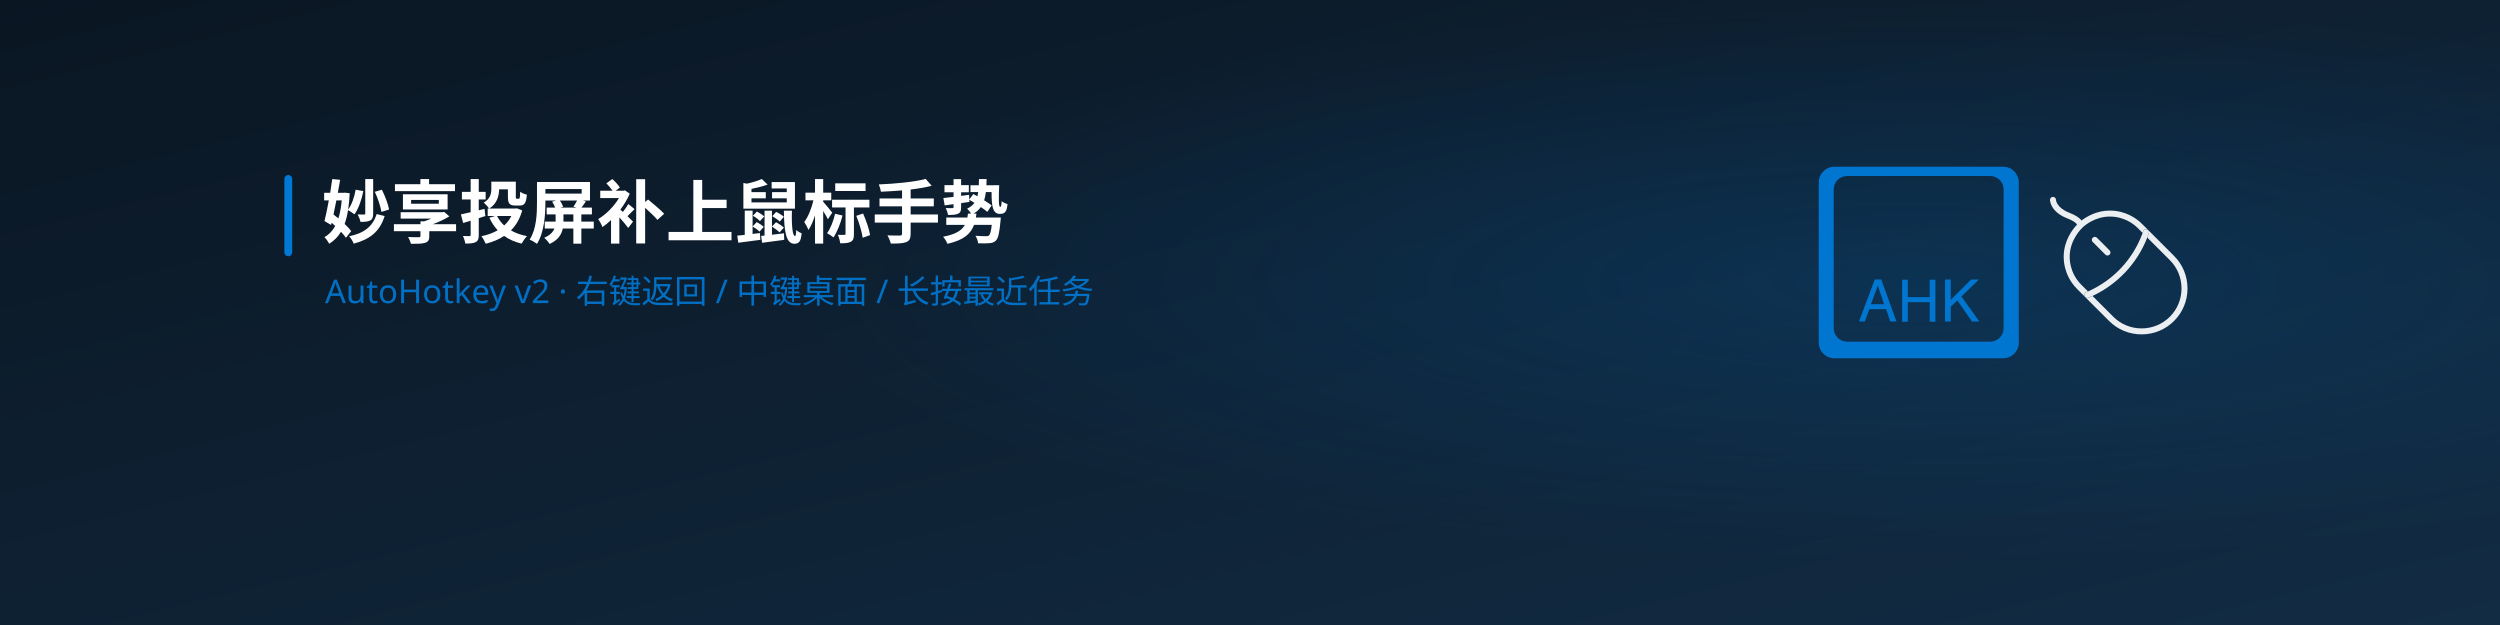
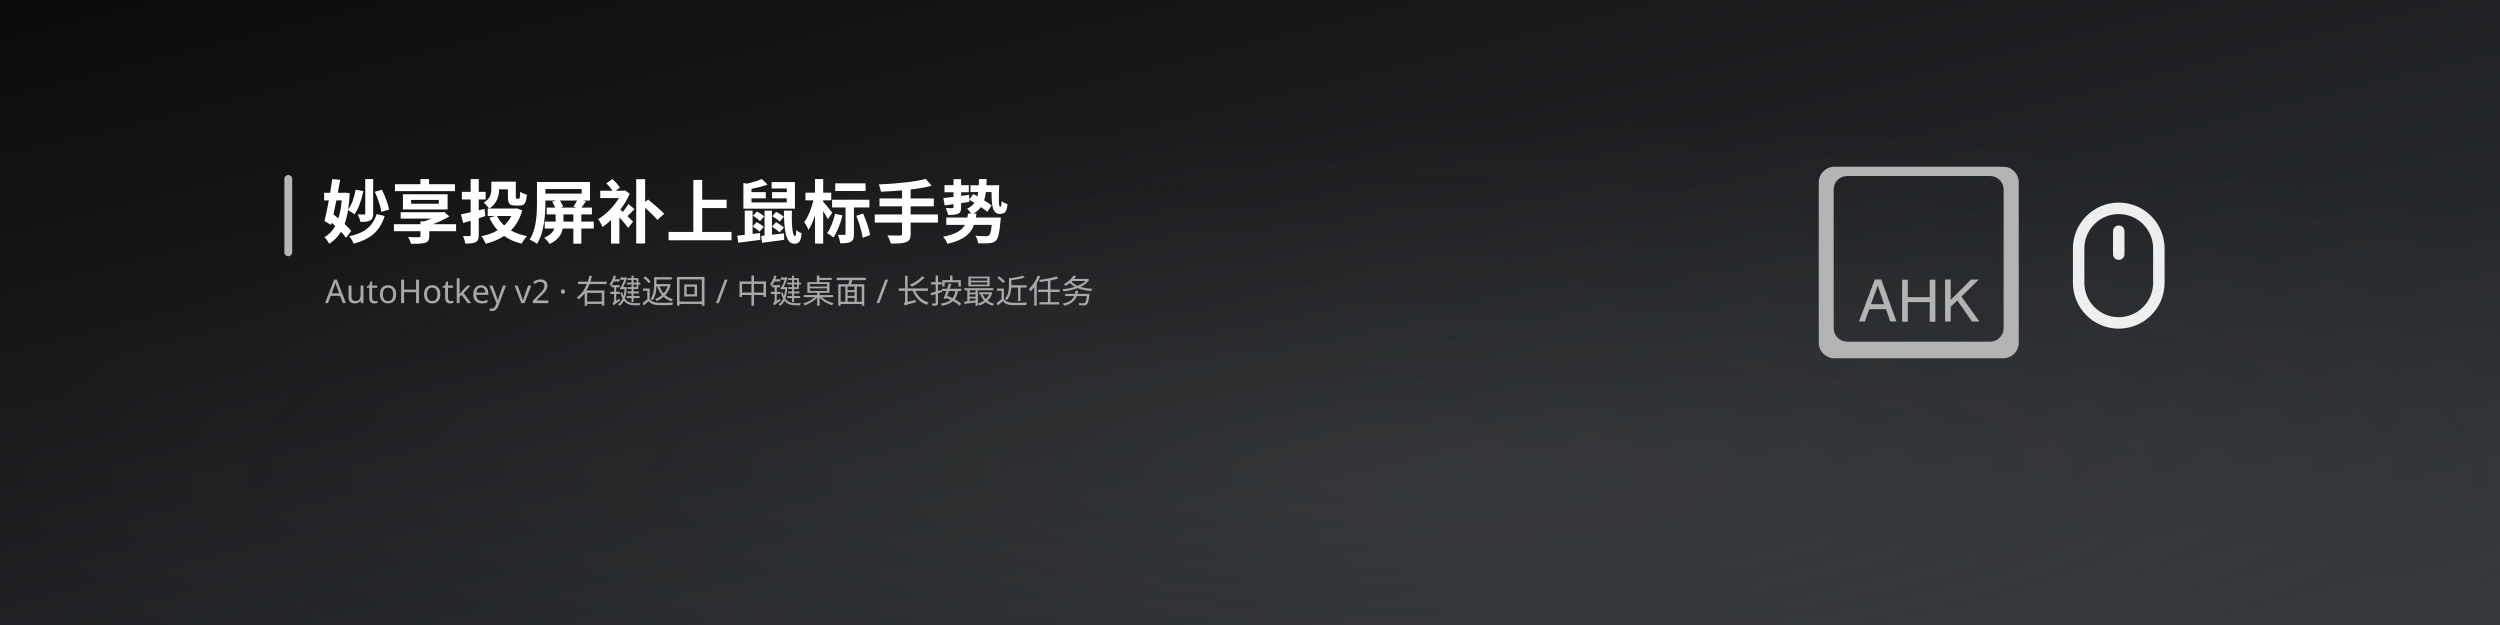
<svg xmlns="http://www.w3.org/2000/svg" width="1600" height="400" viewBox="0 0 1600 400" font-family="Microsoft YaHei, PingFang SC, sans-serif">
  <defs>
    <linearGradient id="bg" x1="0" y1="0" x2="1" y2="1">
-       <stop offset="0%" stop-color="#0a1622" />
-       <stop offset="100%" stop-color="#122c44" />
+       <stop offset="0%" stop-color="#0b0b0c" />
+       <stop offset="100%" stop-color="#33373b" />
    </linearGradient>
-     <radialGradient id="glow" cx="76%" cy="45%" r="45%">
-       <stop offset="0%" stop-color="#0078d4" stop-opacity="0.18" />
-       <stop offset="100%" stop-color="#0078d4" stop-opacity="0" />
+     <radialGradient id="glow" cx="58%" cy="76%" r="58%">
+       <stop offset="0%" stop-color="#b7b7b7" stop-opacity="0.1" />
+       <stop offset="100%" stop-color="#b7b7b7" stop-opacity="0" />
    </radialGradient>
  </defs>
  <rect width="1600" height="400" fill="url(#bg)" />
  <rect width="1600" height="400" fill="url(#glow)" />
-   <g transform="translate(1164.00,104.00) scale(5.33333)" fill="#0078d4" opacity="0.97">
+   <g transform="translate(1164.00,104.00) scale(5.33333)" fill="#b7b7b7" opacity="0.97">
    <path d="M20.514.508V.51H1.803C1.053.51.079 1.135 0 2.27v17.133h.002v2.325c.08 1.136 1.05 1.763 1.8 1.763h1.505l.002-.002h18.869c1.256-.053 1.766-1.066 1.822-1.699v-3.023h-.002V2.209c-.056-.633-.567-1.648-1.824-1.701h-1.66zM3.412 1.623h17.154c.898 0 1.618.72 1.618 1.617v16.64c0 .898-.72 1.62-1.618 1.62H3.412a1.616 1.616 0 01-1.619-1.62V3.24c0-.897.722-1.617 1.62-1.617zm3.315 12.412l-1.895 5.037h.703l.526-1.467h2.02l.497 1.467h.744l-1.824-5.037h-.771zm8.43.008v5.037h.679v-1.767l.793-.758 1.76 2.525h.884l-2.154-3.002 2.098-2.035h-.94l-2.441 2.441v-2.441h-.68zm-5.153.027v5.037h.682v-2.351h2.628v2.351h.682V14.07h-.682v2.084h-2.628V14.07h-.682zm-2.926.717h.014l.742 2.217H6.271l.807-2.217z" />
  </g>
-   <g transform="translate(1312.00,126.00) scale(0.08594)" fill="#ffffff" opacity="0.92">
-     <path d="M924 439.8L686.2 202c-27.7-27.7-59.4-50.1-94.4-66.8C560 120 509.1 102 446.1 102h-2.2c-97.9 0.6-171.9 45.6-209.1 74.1-15-20.9-45.6-40.2-93.1-58.8-91.3-36.5-97-89.8-97.3-95.1v-0.3C44.3 9.8 34.4 0 22.3 0 10 0 0 10 0 22.3c0 3.5 1.4 86.9 125.5 136.5 61.9 24.2 73.4 42.8 75.2 46.7-0.1 0.6-0.1 1.1-0.1 1.7-32.2 34-97.8 118.1-98.6 236.8-0.4 63.3 17.5 114.7 32.6 146.7 16.7 35.4 39.4 67.6 67.4 95.5L439.8 924c64.4 64.5 150.4 100 242.1 100 91.7 0 177.7-35.5 242.1-100 64.5-64.4 100-150.4 100-242.1 0-91.7-35.5-177.7-100-242.1z m-31.4 452.8c-56 56-130.8 86.9-210.6 86.9-79.8 0-154.6-30.9-210.6-86.9L316.5 737.8c-9.9 4.6-19.9 9.1-30.1 13.4-2.8 1.2-5.7 1.7-8.6 1.7-8.7 0-17-5.1-20.5-13.7-4.7-11.3 0.6-24.4 12-29.1 4.6-1.9 9.1-3.9 13.6-5.9l-49.4-49.4c-24.3-24.3-44.1-52.3-58.6-83.1-10.8-22.8-28.7-69.6-28.3-127.4 0.9-125.7 88.2-209.3 98.2-218.4 20.1-18.4 94-78.6 199.5-79.3 55.4-0.5 100.5 15.5 128.5 28.8 30.4 14.5 58 34 82 58.1l35 35c1.6-4.3 3.1-8.6 4.6-13 4-11.6 16.6-17.9 28.2-13.9 11.6 4 17.9 16.6 13.9 28.2-3.8 11.2-7.9 22.2-12.2 33.2l168.2 168.2c56 56 86.9 130.8 86.9 210.6 0.1 79.9-30.8 154.7-86.8 210.8z" />
-     <path d="M349.5 304.3c-8.7-8.7-22.8-8.7-31.5 0s-8.7 22.8 0 31.5l94.4 94.4c4.3 4.3 10 6.5 15.7 6.5s11.4-2.2 15.7-6.5c8.7-8.7 8.7-22.8 0-31.5l-94.3-94.4z" />
-     <path d="M724.3 303.1c4.3-11 8.4-22 12.2-33.2 4-11.6-2.3-24.3-13.9-28.2-11.6-4-24.3 2.3-28.2 13.9-1.5 4.3-3.1 8.7-4.6 13-70.3 194.4-217.4 352-406.9 435.6-4.5 2-9 4-13.6 5.9-11.3 4.7-16.7 17.8-12 29.1 3.6 8.5 11.8 13.7 20.5 13.7 2.9 0 5.8-0.6 8.6-1.7 10.1-4.2 20.1-8.7 30.1-13.4 186.8-87.2 332.9-243 407.8-434.7z" />
+   <g transform="translate(1312.00,126.00) scale(3.66667)" fill="none" stroke="#ffffff" stroke-width="2" stroke-linecap="round" stroke-linejoin="round" opacity="0.92">
+     <rect x="5" y="2" width="14" height="20" rx="7" />
+     <path d="M12 6v4" />
  </g>
-   <rect x="182" y="112" width="5" height="52" fill="#0078d4" rx="2.5" />
+   <rect x="182" y="112" width="5" height="52" fill="#b7b7b7" rx="2.5" />
  <text x="206" y="152" font-size="44" font-weight="bold" fill="#ffffff">妙享投屏补上鼠标手势</text>
-   <text x="208" y="194" font-size="21" fill="#0078d4" opacity="0.9">AutoHotkey v2 · 右键返回 / 中键桌面 / 长按最近任务</text>
+   <text x="208" y="194" font-size="21" fill="#b7b7b7" opacity="0.9">AutoHotkey v2 · 右键返回 / 中键桌面 / 长按最近任务</text>
</svg>
